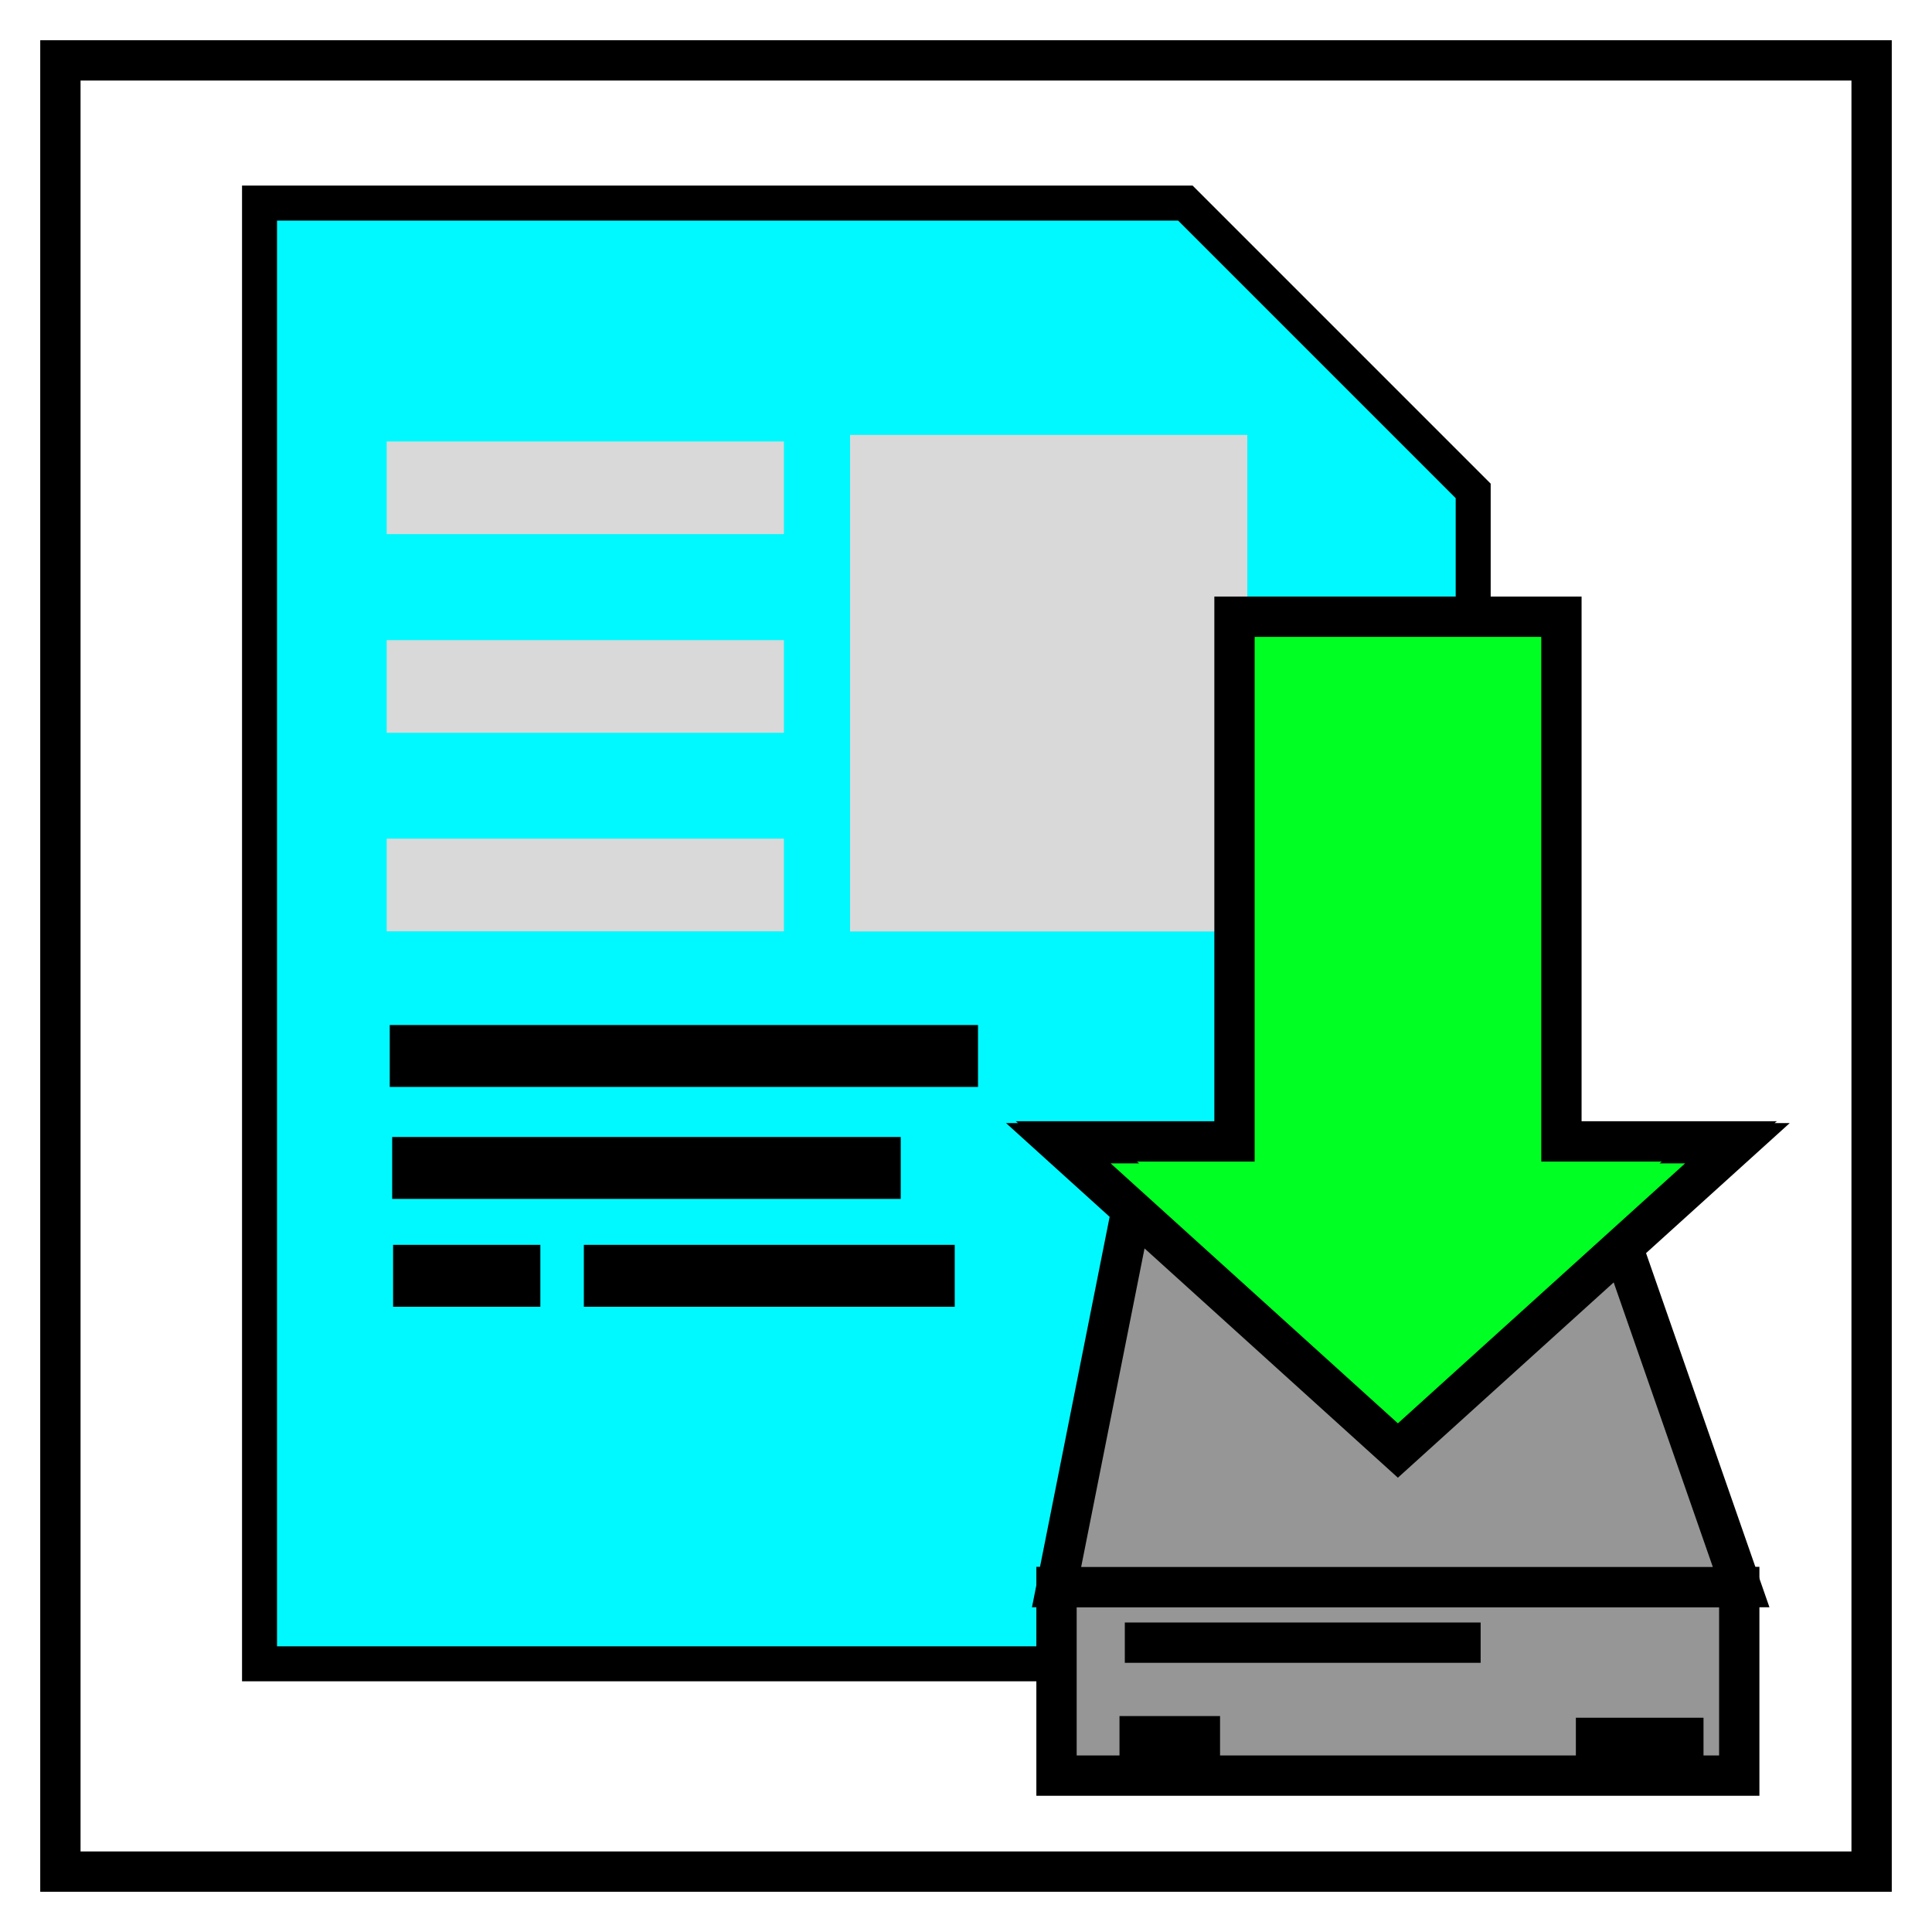
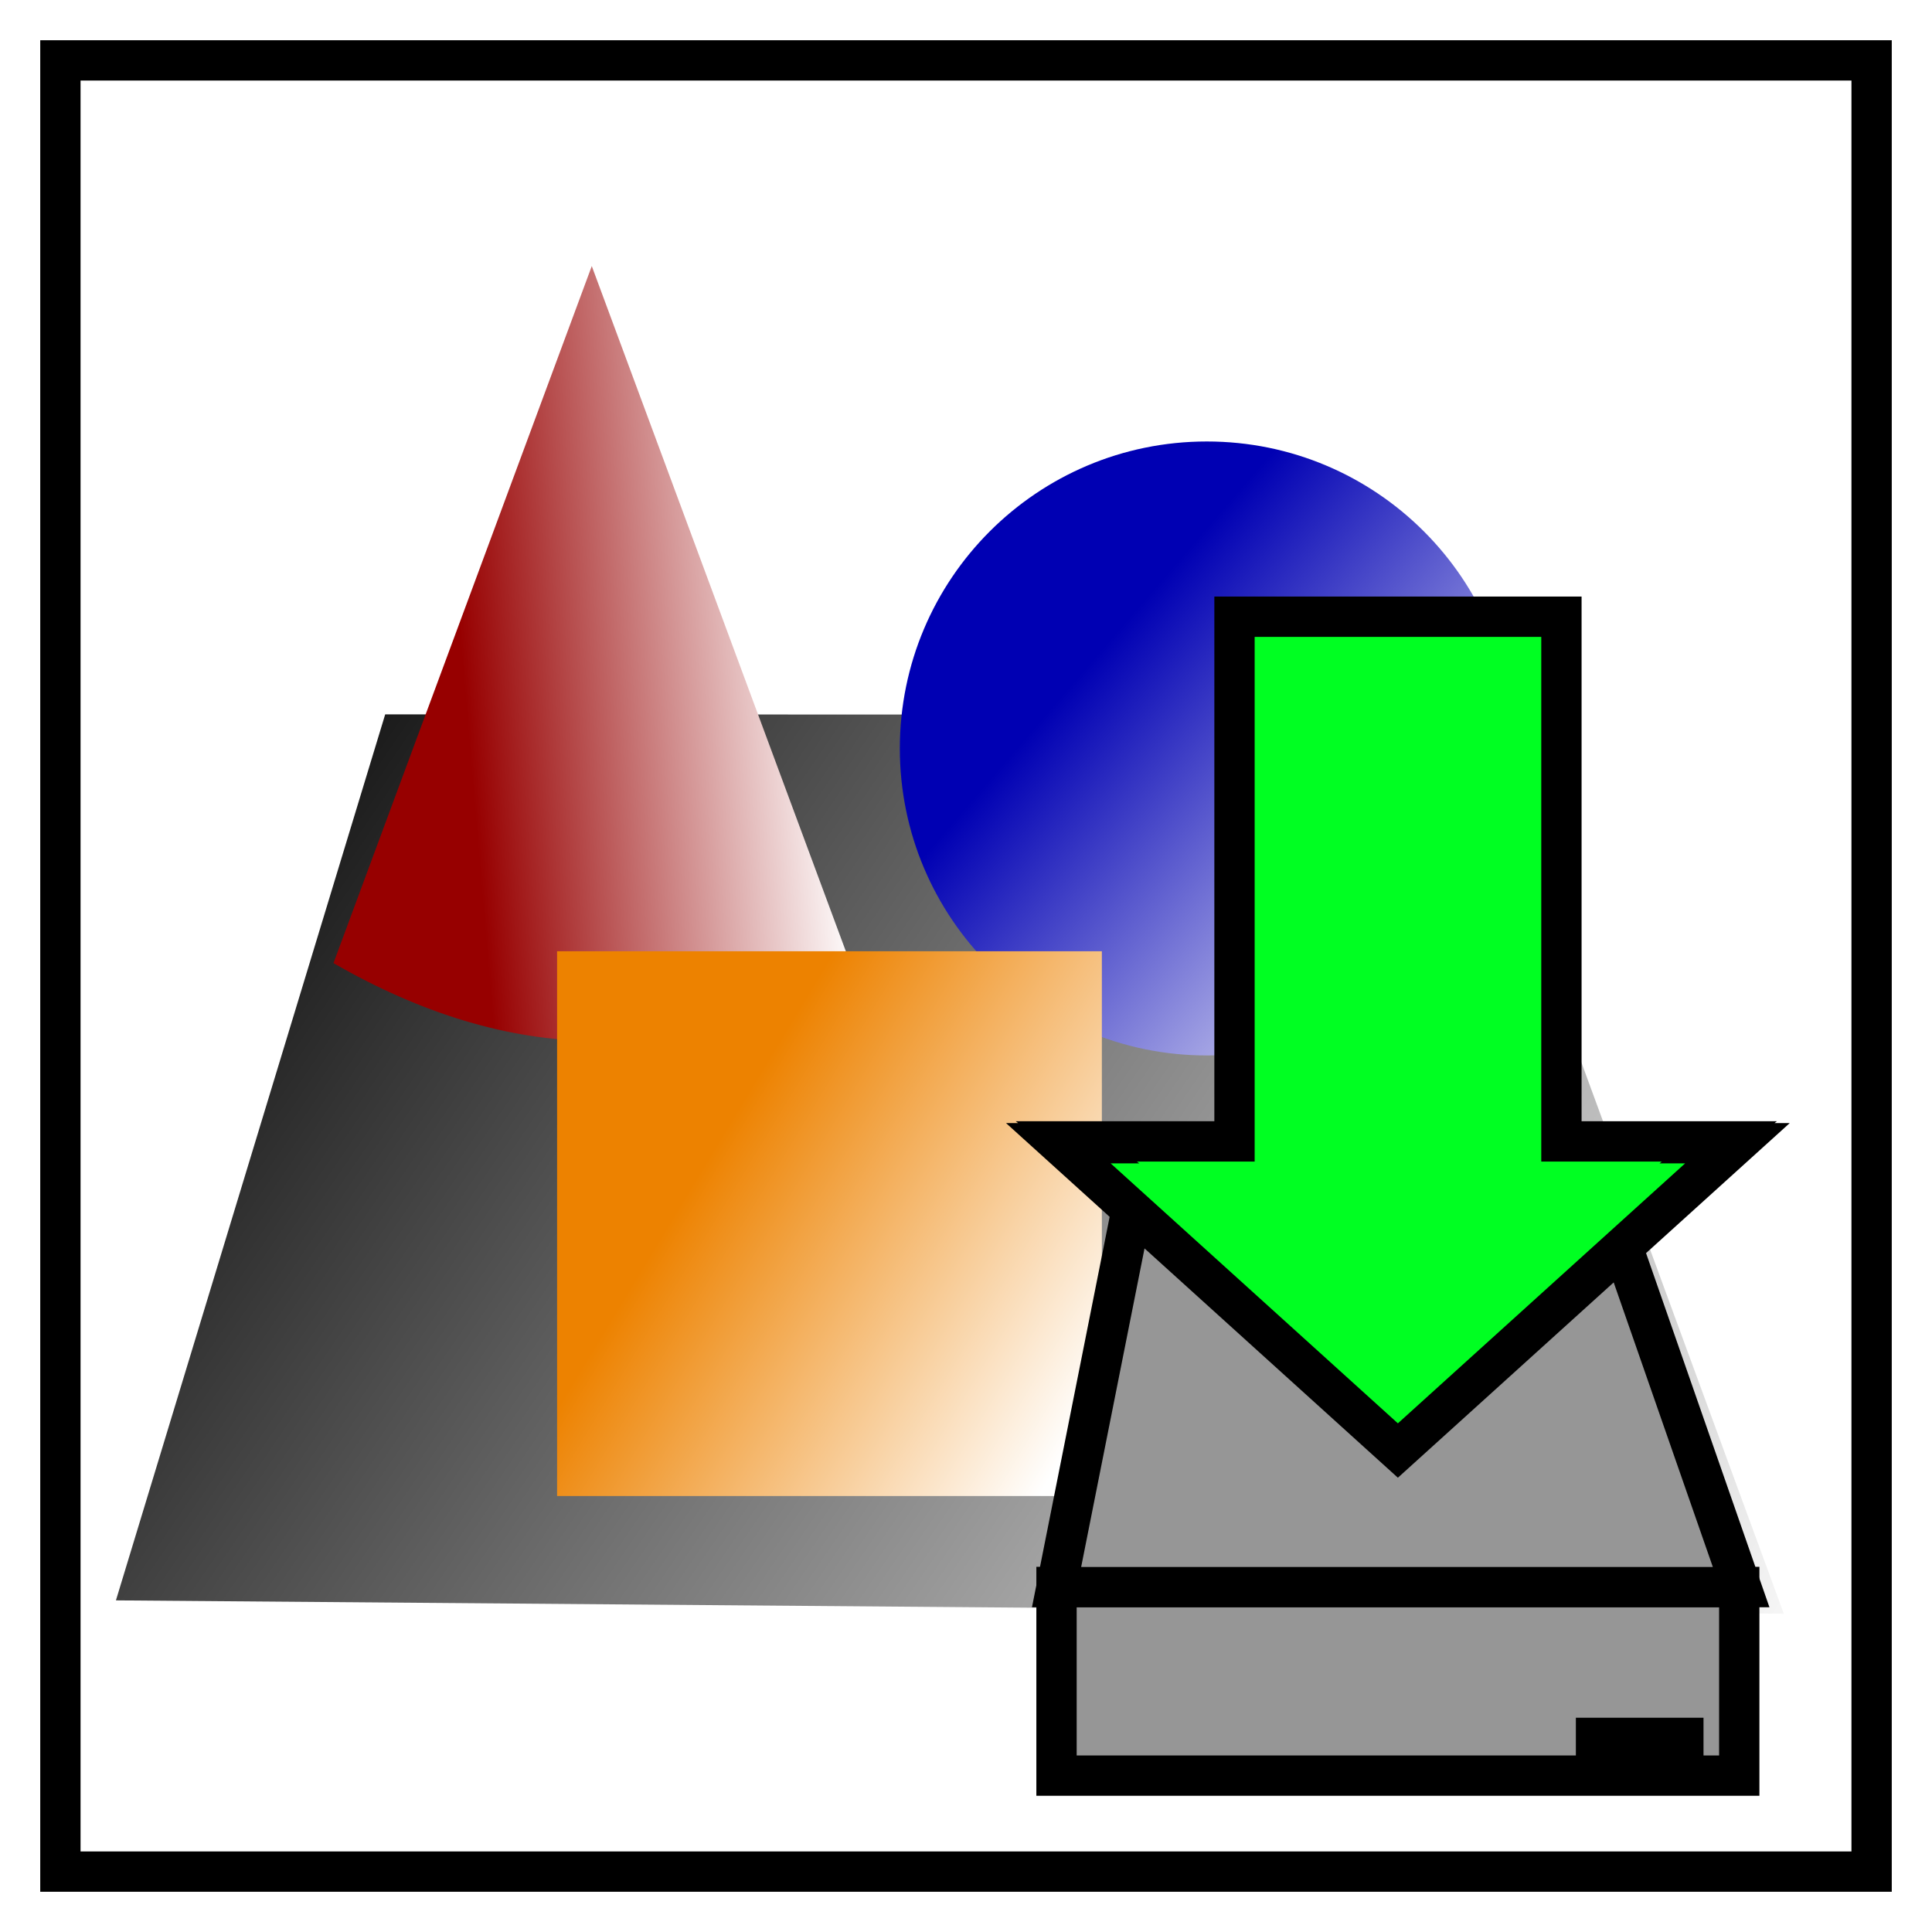
- <svg xmlns="http://www.w3.org/2000/svg" width="48" height="48" viewBox="0 0 12.7 12.7" version="1.1" id="svg4660">
-   <defs id="defs4654" />
+ <svg xmlns="http://www.w3.org/2000/svg" xmlns:xlink="http://www.w3.org/1999/xlink" width="48" height="48" viewBox="0 0 12.7 12.7" version="1.1" id="svg4660">
+   <defs id="defs4654">
+     <linearGradient xlink:href="#linearGradient4104" id="linearGradient4108" x1="1.605" y1="287.917" x2="12.14" y2="295.122" gradientUnits="userSpaceOnUse" />
+     <linearGradient id="linearGradient4104">
+       <stop style="stop-color:#000000;stop-opacity:1;" offset="0" id="stop4100" />
+       <stop style="stop-color:#ffffff;stop-opacity:1" offset="1" id="stop4102" />
+     </linearGradient>
+     <linearGradient xlink:href="#linearGradient1900" id="linearGradient1902" x1="3.409" y1="287.606" x2="5.557" y2="287.428" gradientUnits="userSpaceOnUse" gradientTransform="matrix(1.124861,0,0,1.100888,-0.8677494,-28.82073)" />
+     <linearGradient id="linearGradient1900">
+       <stop style="stop-color:#970000;stop-opacity:1" offset="0" id="stop1896" />
+       <stop style="stop-color:#ffffff;stop-opacity:1" offset="1" id="stop1898" />
+     </linearGradient>
+     <linearGradient xlink:href="#linearGradient1970" id="linearGradient1972" x1="7.083" y1="287.931" x2="9.776" y2="290.253" gradientUnits="userSpaceOnUse" gradientTransform="translate(0.01194739,0.8072478)" />
+     <linearGradient id="linearGradient1970">
+       <stop style="stop-color:#0000b3;stop-opacity:1" offset="0" id="stop1966" />
+       <stop style="stop-color:#ffffff;stop-opacity:1" offset="1" id="stop1968" />
+     </linearGradient>
+     <linearGradient xlink:href="#linearGradient1996" id="linearGradient1998" x1="3.033" y1="292.702" x2="5.611" y2="294.261" gradientUnits="userSpaceOnUse" gradientTransform="translate(1.443802,-0.4942795)" />
+     <linearGradient id="linearGradient1996">
+       <stop style="stop-color:#ed8200;stop-opacity:1" offset="0" id="stop1992" />
+       <stop style="stop-color:#ffffff;stop-opacity:1" offset="1" id="stop1994" />
+     </linearGradient>
+   </defs>
  <g id="layer1" transform="translate(0,-284.3)">
+     <g id="g4985" transform="translate(5.2156667e-5,3.5833333e-5)">
+       <path id="rect3736" style="fill:url(#linearGradient4108);fill-opacity:1;stroke:none;stroke-width:0.265;stroke-linecap:round" d="m 2.532,288.996 7.024,0.002 2.17,5.91 -10.964,-0.088 z" />
+       <path id="path1140" style="fill:url(#linearGradient1902);fill-opacity:1;stroke:none;stroke-width:0.238;stroke-linecap:round;stroke-opacity:1" d="m 3.89,286.049 1.699,4.582 c -1.106,0.7 -2.24,0.666 -3.397,0 z" />
+       <circle style="fill:url(#linearGradient1972);fill-opacity:1;stroke:none;stroke-width:0.265;stroke-linecap:round" id="path1014" cx="7.933" cy="289.22" r="2.018" />
+       <rect style="fill:url(#linearGradient1998);fill-opacity:1;stroke:none;stroke-width:0.265;stroke-linecap:round" id="rect946" width="3.581" height="3.581" x="3.662" y="290.553" rx="0" ry="0" />
+     </g>
    <rect style="fill:none;fill-opacity:1;stroke:#000000;stroke-width:0.265;stroke-miterlimit:4;stroke-dasharray:none;stroke-opacity:1" id="rect4662" width="11.906" height="11.906" x="0.397" y="284.697" />
-     <path style="fill:#00f9ff;fill-opacity:1;stroke:#000000;stroke-width:0.23;stroke-linecap:butt;stroke-linejoin:miter;stroke-miterlimit:4;stroke-dasharray:none;stroke-opacity:1" d="m 1.706,295.237 v -9.602 h 6.086 l 1.892,1.892 v 7.71 z" id="path10" />
-     <rect style="fill:#d9d9d9;fill-opacity:1;stroke:none;stroke-width:0.124;stroke-miterlimit:4;stroke-dasharray:none;stroke-opacity:1" id="rect4533" width="2.611" height="0.609" x="2.542" y="287.202" />
-     <rect style="fill:#d9d9d9;fill-opacity:1;stroke:none;stroke-width:0.12;stroke-miterlimit:4;stroke-dasharray:none;stroke-opacity:1" id="rect4535" width="2.611" height="0.609" x="2.542" y="288.508" />
-     <rect style="fill:#d9d9d9;fill-opacity:1;stroke:none;stroke-width:0.12;stroke-miterlimit:4;stroke-dasharray:none;stroke-opacity:1" id="rect4535-3" width="2.611" height="0.609" x="2.542" y="289.813" />
-     <rect style="fill:#d9d9d9;fill-opacity:1;stroke:none;stroke-width:0.111;stroke-miterlimit:4;stroke-dasharray:none;stroke-opacity:1" id="rect4552" width="2.611" height="3.264" x="5.588" y="287.159" />
-     <rect style="fill:#000000;fill-opacity:1;stroke:none;stroke-width:0.115;stroke-miterlimit:4;stroke-dasharray:none;stroke-opacity:1" id="rect4556" width="3.867" height="0.407" x="2.562" y="291.038" />
-     <rect style="fill:#000000;fill-opacity:1;stroke:none;stroke-width:0.107;stroke-miterlimit:4;stroke-dasharray:none;stroke-opacity:1" id="rect4556-6" width="3.343" height="0.407" x="2.578" y="291.774" />
-     <rect style="fill:#000000;fill-opacity:1;stroke:none;stroke-width:0.058;stroke-miterlimit:4;stroke-dasharray:none;stroke-opacity:1" id="rect4556-6-7" width="0.968" height="0.407" x="2.584" y="292.483" />
-     <rect style="fill:#000000;fill-opacity:1;stroke:none;stroke-width:0.091;stroke-miterlimit:4;stroke-dasharray:none;stroke-opacity:1" id="rect4556-6-5" width="2.438" height="0.407" x="3.838" y="292.483" />
    <rect style="fill:#969696;fill-opacity:1;stroke:#000000;stroke-width:0.265;stroke-miterlimit:4;stroke-dasharray:none;stroke-opacity:1" id="rect44" width="4.488" height="1.24" x="6.945" y="294.732" />
    <path transform="matrix(1,0,0.00904965,0.999959,0,0)" style="fill:#969696;fill-opacity:1;stroke:#000000;stroke-width:0.265;stroke-miterlimit:4;stroke-dasharray:none;stroke-opacity:1" d="m 4.821,292.134 h 3.071 l 0.886,2.611 H 4.278 Z" id="rect851" />
    <path style="fill:#00ff22;fill-opacity:1;stroke:#000000;stroke-width:0.265px;stroke-linecap:butt;stroke-linejoin:miter;stroke-opacity:1" d="m 8.115,288.354 v 3.449 H 7.075 l 0.016,0.012 H 6.957 l 2.232,2.02 2.232,-2.02 h -0.134 l 0.015,-0.012 H 10.264 v -3.449 H 10.217 8.162 Z" id="path854" />
-     <path style="fill:none;stroke:#000000;stroke-width:0.265px;stroke-linecap:butt;stroke-linejoin:miter;stroke-opacity:1" d="M 7.359,295.713 H 8.02" id="path872" />
    <path style="fill:none;stroke:#000000;stroke-width:0.265px;stroke-linecap:butt;stroke-linejoin:miter;stroke-opacity:1" d="m 10.359,295.724 h 0.839" id="path874" />
-     <path style="fill:none;stroke:#000000;stroke-width:0.265px;stroke-linecap:butt;stroke-linejoin:miter;stroke-opacity:1" d="M 7.394,295.098 H 9.733" id="path876" />
  </g>
</svg>
